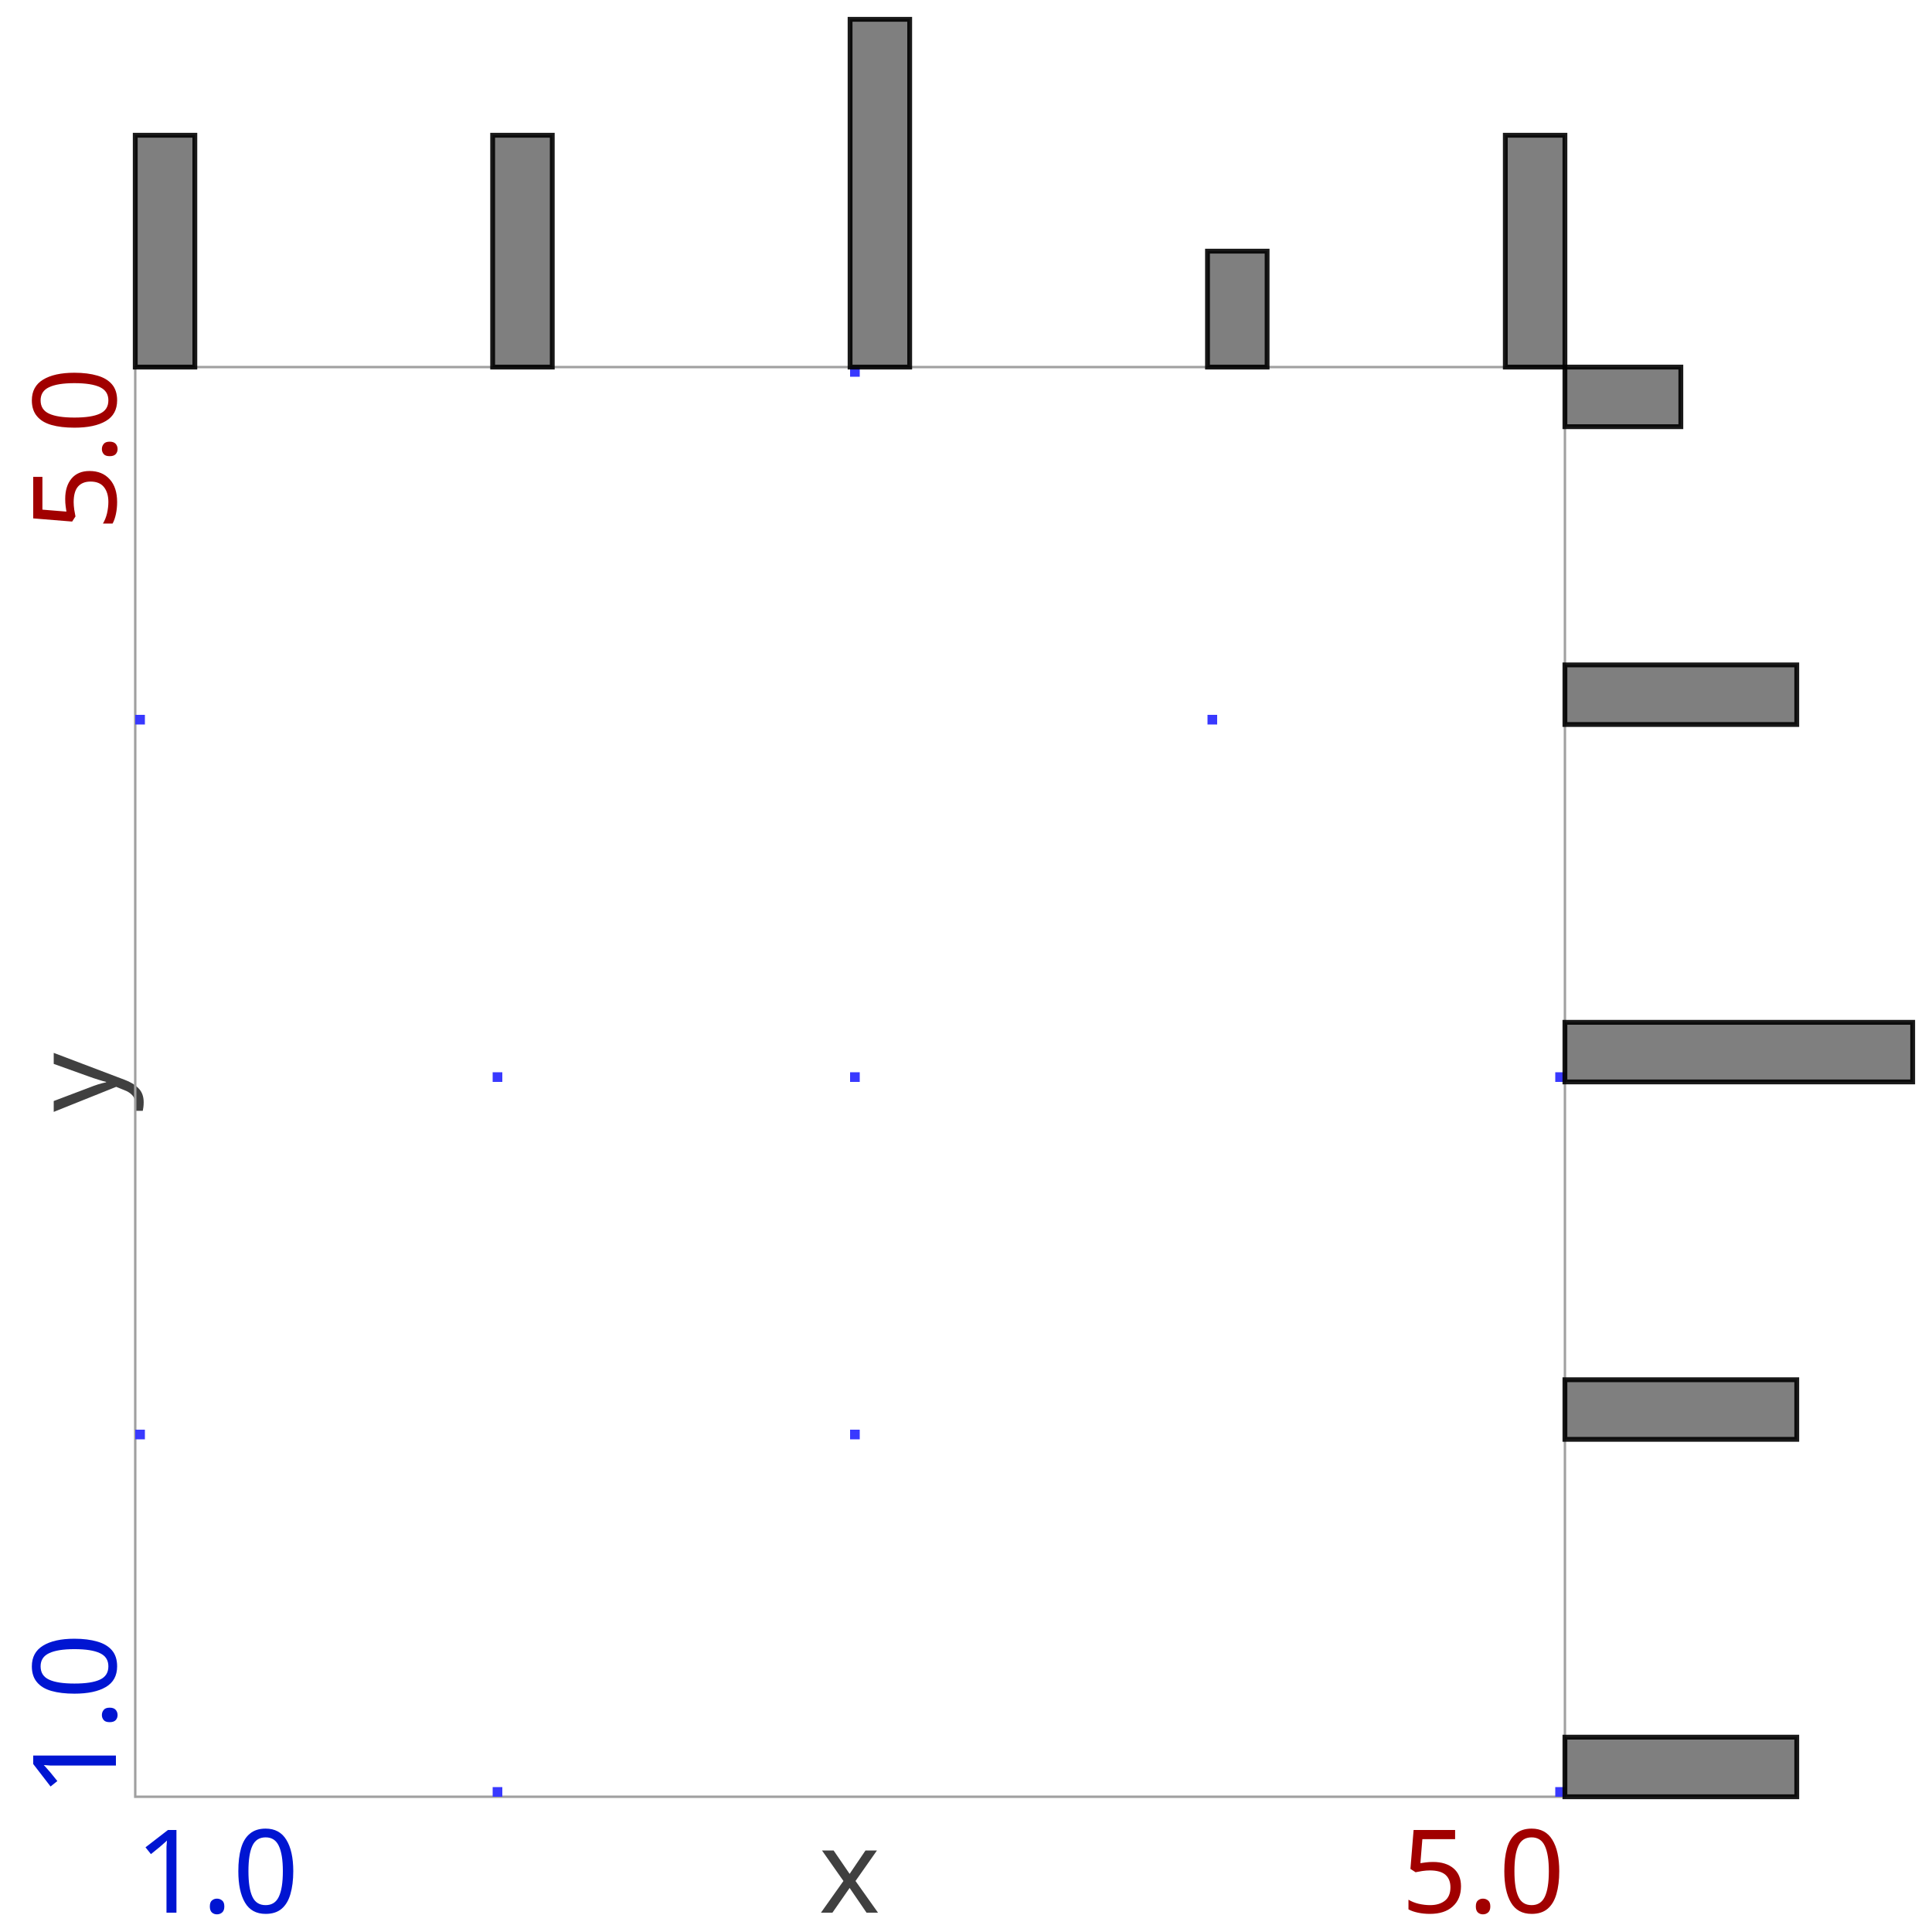
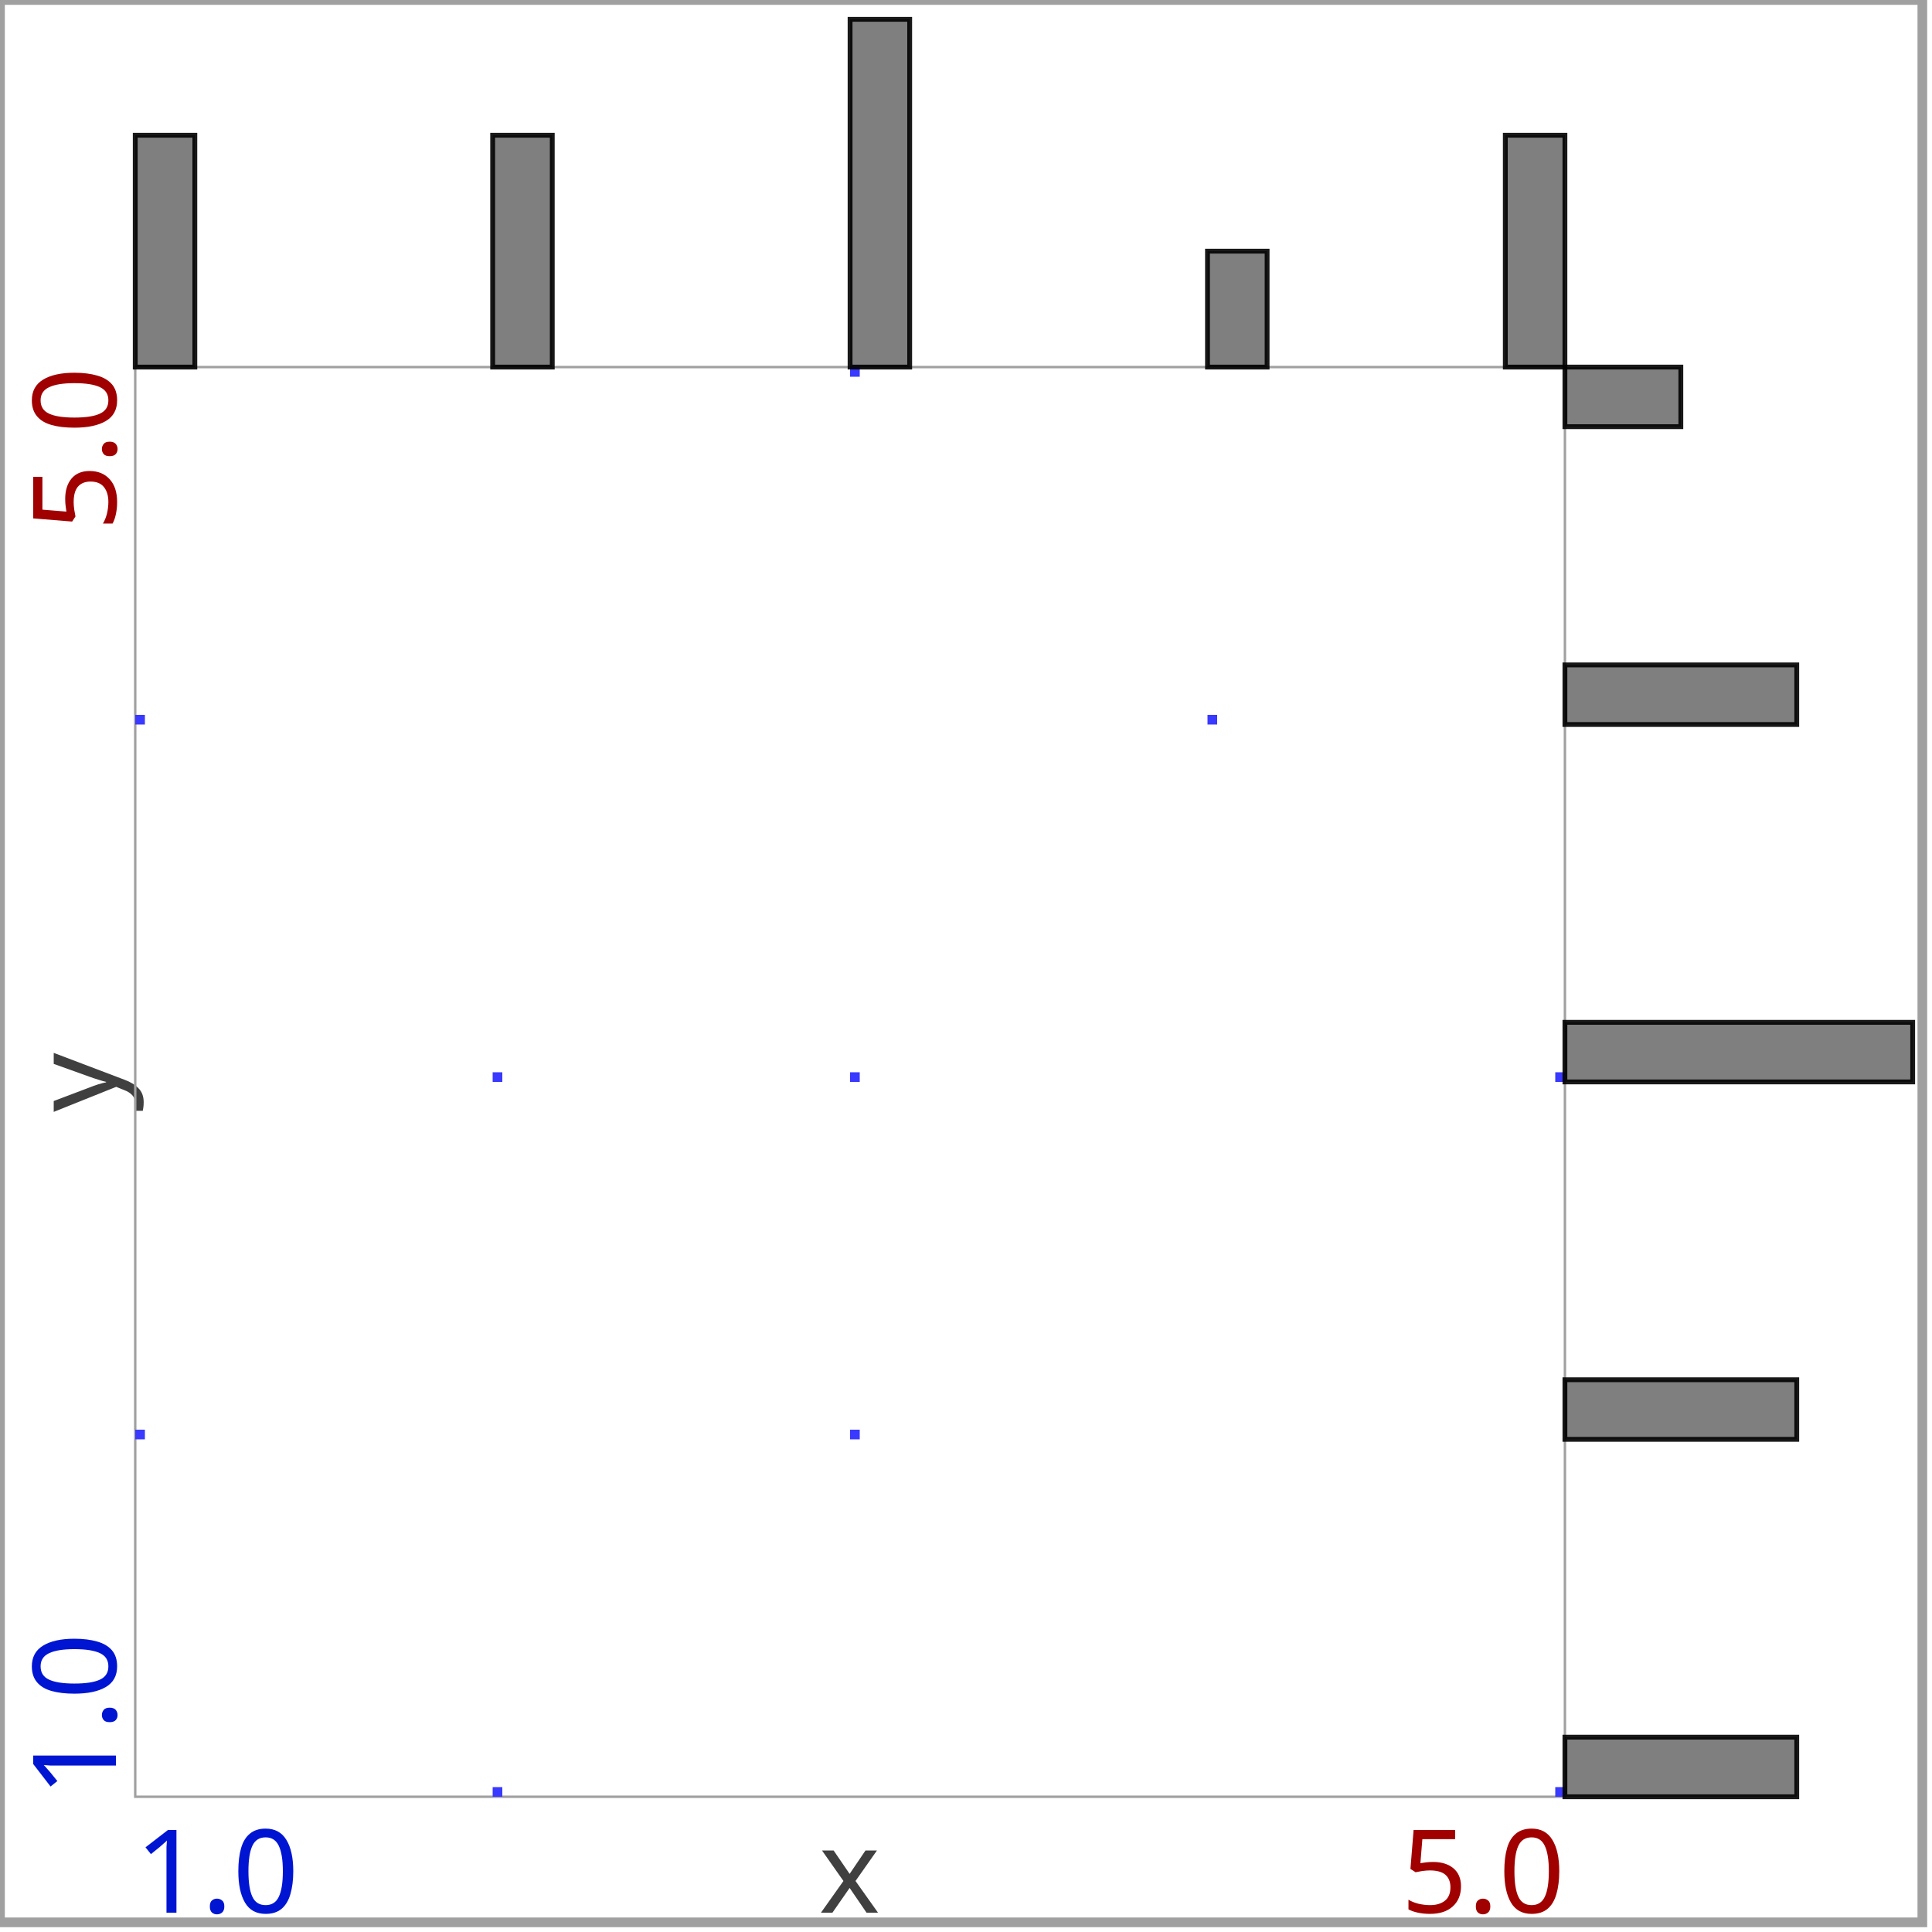
<svg xmlns="http://www.w3.org/2000/svg" id="xyp_TESTID" x="0" y="0" width="200" height="200">
  <defs>
    <clipPath id="plotClip-TESTID">
      <rect x="13" y="37" width="150" height="150" />
    </clipPath>
  </defs>
  <style> .rect-group-TESTID rect { width: 1px; height: 1px; } </style>
  <rect x="0" y="0" width="200" height="200" fill="#ffffff" stroke="#ffffff" />
  <text x="14" text-anchor="start" y="198" font-family="'Noto Sans', sans-serif" fill="#0015D2" font-size="12px">1.0</text>
  <text x="87.94" text-anchor="middle" y="198" font-family="'Noto Sans', sans-serif" fill="#404040" font-size="12px">x</text>
  <text x="162" text-anchor="end" y="198" font-family="'Noto Sans', sans-serif" fill="#A10000" font-size="12px">5.0</text>
  <text x="12" text-anchor="start" y="186" font-family="'Noto Sans', sans-serif" fill="#0015D2" font-size="12px" transform="rotate(270,12,186)">1.0</text>
  <text x="12" text-anchor="middle" y="112.06" font-family="'Noto Sans', sans-serif" fill="#404040" font-size="12px" transform="rotate(270,12,112.06)">y</text>
  <text x="12" text-anchor="end" y="38" font-family="'Noto Sans', sans-serif" fill="#A10000" font-size="12px" transform="rotate(270,12,38)">5.0</text>
  <rect x="14" y="38" width="148" height="148" stroke="#a0a0a0" fill="none" stroke-width="0.25" />
  <g class="rect-group-TESTID" stroke="none" fill="#3939ff">
    <rect x="125" y="74" />
    <rect x="14" y="148" />
    <rect x="14" y="74" />
    <rect x="161" y="111" />
    <rect x="161" y="185" />
    <rect x="51" y="111" />
    <rect x="51" y="185" />
    <rect x="88" y="111" />
    <rect x="88" y="148" />
    <rect x="88" y="38" />
  </g>
  <rect x="14.0" y="14.0" width="6.17" height="24.0" stroke-opacity="0.9" stroke="#000000" stroke-width="0.5" fill-opacity="0.5" fill="#000000" />
  <rect x="20.17" y="38.0" width="6.17" height="0.0" stroke-opacity="0.9" stroke="#000000" stroke-width="0.5" fill-opacity="0.5" fill="#000000" />
  <rect x="26.33" y="38.0" width="6.17" height="0.0" stroke-opacity="0.9" stroke="#000000" stroke-width="0.5" fill-opacity="0.5" fill="#000000" />
  <rect x="32.5" y="38.0" width="6.17" height="0.0" stroke-opacity="0.9" stroke="#000000" stroke-width="0.5" fill-opacity="0.5" fill="#000000" />
  <rect x="38.67" y="38.0" width="6.17" height="0.0" stroke-opacity="0.9" stroke="#000000" stroke-width="0.5" fill-opacity="0.5" fill="#000000" />
  <rect x="44.83" y="38.0" width="6.17" height="0.0" stroke-opacity="0.9" stroke="#000000" stroke-width="0.5" fill-opacity="0.5" fill="#000000" />
  <rect x="51.0" y="14.0" width="6.17" height="24.0" stroke-opacity="0.9" stroke="#000000" stroke-width="0.5" fill-opacity="0.5" fill="#000000" />
  <rect x="57.17" y="38.0" width="6.17" height="0.0" stroke-opacity="0.9" stroke="#000000" stroke-width="0.5" fill-opacity="0.5" fill="#000000" />
  <rect x="63.33" y="38.0" width="6.17" height="0.0" stroke-opacity="0.9" stroke="#000000" stroke-width="0.5" fill-opacity="0.5" fill="#000000" />
  <rect x="69.5" y="38.0" width="6.17" height="0.0" stroke-opacity="0.9" stroke="#000000" stroke-width="0.5" fill-opacity="0.5" fill="#000000" />
  <rect x="75.67" y="38.0" width="6.17" height="0.0" stroke-opacity="0.9" stroke="#000000" stroke-width="0.5" fill-opacity="0.5" fill="#000000" />
  <rect x="81.83" y="38.0" width="6.17" height="0.0" stroke-opacity="0.9" stroke="#000000" stroke-width="0.5" fill-opacity="0.5" fill="#000000" />
  <rect x="88.0" y="2.0" width="6.17" height="36.0" stroke-opacity="0.9" stroke="#000000" stroke-width="0.5" fill-opacity="0.5" fill="#000000" />
  <rect x="94.17" y="38.0" width="6.17" height="0.0" stroke-opacity="0.9" stroke="#000000" stroke-width="0.5" fill-opacity="0.5" fill="#000000" />
  <rect x="100.33" y="38.0" width="6.17" height="0.0" stroke-opacity="0.9" stroke="#000000" stroke-width="0.5" fill-opacity="0.5" fill="#000000" />
  <rect x="106.5" y="38.0" width="6.17" height="0.0" stroke-opacity="0.9" stroke="#000000" stroke-width="0.5" fill-opacity="0.5" fill="#000000" />
  <rect x="112.67" y="38.0" width="6.17" height="0.0" stroke-opacity="0.9" stroke="#000000" stroke-width="0.5" fill-opacity="0.5" fill="#000000" />
  <rect x="118.83" y="38.0" width="6.17" height="0.0" stroke-opacity="0.9" stroke="#000000" stroke-width="0.5" fill-opacity="0.5" fill="#000000" />
  <rect x="125.0" y="26.0" width="6.17" height="12.0" stroke-opacity="0.9" stroke="#000000" stroke-width="0.5" fill-opacity="0.5" fill="#000000" />
  <rect x="131.17" y="38.0" width="6.17" height="0.0" stroke-opacity="0.9" stroke="#000000" stroke-width="0.5" fill-opacity="0.5" fill="#000000" />
  <rect x="137.33" y="38.0" width="6.17" height="0.0" stroke-opacity="0.9" stroke="#000000" stroke-width="0.5" fill-opacity="0.5" fill="#000000" />
  <rect x="143.5" y="38.0" width="6.17" height="0.0" stroke-opacity="0.9" stroke="#000000" stroke-width="0.5" fill-opacity="0.5" fill="#000000" />
  <rect x="149.67" y="38.0" width="6.17" height="0.0" stroke-opacity="0.9" stroke="#000000" stroke-width="0.5" fill-opacity="0.5" fill="#000000" />
  <rect x="155.83" y="14.0" width="6.17" height="24.0" stroke-opacity="0.9" stroke="#000000" stroke-width="0.5" fill-opacity="0.5" fill="#000000" />
  <rect x="162.00" y="179.83" width="24.0" height="6.17" stroke-opacity="0.9" stroke="#000000" stroke-width="0.5" fill-opacity="0.5" fill="#000000" />
  <rect x="162.00" y="173.67" width="0.0" height="6.17" stroke-opacity="0.9" stroke="#000000" stroke-width="0.5" fill-opacity="0.5" fill="#000000" />
  <rect x="162.00" y="167.5" width="0.0" height="6.17" stroke-opacity="0.9" stroke="#000000" stroke-width="0.5" fill-opacity="0.5" fill="#000000" />
  <rect x="162.00" y="161.33" width="0.0" height="6.17" stroke-opacity="0.9" stroke="#000000" stroke-width="0.5" fill-opacity="0.5" fill="#000000" />
  <rect x="162.00" y="155.17" width="0.0" height="6.17" stroke-opacity="0.9" stroke="#000000" stroke-width="0.5" fill-opacity="0.5" fill="#000000" />
  <rect x="162.00" y="149.0" width="0.0" height="6.17" stroke-opacity="0.9" stroke="#000000" stroke-width="0.5" fill-opacity="0.5" fill="#000000" />
  <rect x="162.00" y="142.83" width="24.0" height="6.17" stroke-opacity="0.9" stroke="#000000" stroke-width="0.5" fill-opacity="0.5" fill="#000000" />
  <rect x="162.00" y="136.67" width="0.0" height="6.17" stroke-opacity="0.9" stroke="#000000" stroke-width="0.5" fill-opacity="0.5" fill="#000000" />
  <rect x="162.00" y="130.5" width="0.0" height="6.17" stroke-opacity="0.9" stroke="#000000" stroke-width="0.5" fill-opacity="0.5" fill="#000000" />
  <rect x="162.00" y="124.33" width="0.0" height="6.17" stroke-opacity="0.9" stroke="#000000" stroke-width="0.5" fill-opacity="0.5" fill="#000000" />
  <rect x="162.00" y="118.17" width="0.0" height="6.17" stroke-opacity="0.9" stroke="#000000" stroke-width="0.5" fill-opacity="0.5" fill="#000000" />
  <rect x="162.00" y="112.0" width="0.0" height="6.17" stroke-opacity="0.9" stroke="#000000" stroke-width="0.5" fill-opacity="0.5" fill="#000000" />
  <rect x="162.00" y="105.83" width="36.0" height="6.17" stroke-opacity="0.9" stroke="#000000" stroke-width="0.5" fill-opacity="0.5" fill="#000000" />
  <rect x="162.00" y="99.67" width="0.0" height="6.17" stroke-opacity="0.9" stroke="#000000" stroke-width="0.5" fill-opacity="0.5" fill="#000000" />
  <rect x="162.00" y="93.5" width="0.0" height="6.17" stroke-opacity="0.9" stroke="#000000" stroke-width="0.5" fill-opacity="0.5" fill="#000000" />
  <rect x="162.00" y="87.33" width="0.0" height="6.17" stroke-opacity="0.9" stroke="#000000" stroke-width="0.5" fill-opacity="0.5" fill="#000000" />
  <rect x="162.00" y="81.17" width="0.0" height="6.17" stroke-opacity="0.9" stroke="#000000" stroke-width="0.5" fill-opacity="0.5" fill="#000000" />
  <rect x="162.00" y="75.0" width="0.0" height="6.17" stroke-opacity="0.9" stroke="#000000" stroke-width="0.5" fill-opacity="0.5" fill="#000000" />
  <rect x="162.00" y="68.83" width="24.0" height="6.17" stroke-opacity="0.9" stroke="#000000" stroke-width="0.5" fill-opacity="0.5" fill="#000000" />
  <rect x="162.00" y="62.67" width="0.0" height="6.17" stroke-opacity="0.9" stroke="#000000" stroke-width="0.5" fill-opacity="0.5" fill="#000000" />
  <rect x="162.00" y="56.5" width="0.0" height="6.17" stroke-opacity="0.9" stroke="#000000" stroke-width="0.5" fill-opacity="0.5" fill="#000000" />
  <rect x="162.00" y="50.33" width="0.0" height="6.17" stroke-opacity="0.9" stroke="#000000" stroke-width="0.5" fill-opacity="0.5" fill="#000000" />
  <rect x="162.00" y="44.17" width="0.0" height="6.17" stroke-opacity="0.9" stroke="#000000" stroke-width="0.5" fill-opacity="0.5" fill="#000000" />
  <rect x="162.00" y="38.0" width="12.0" height="6.17" stroke-opacity="0.9" stroke="#000000" stroke-width="0.5" fill-opacity="0.5" fill="#000000" />
+   <rect x="0" y="0" width="199" height="199" fill="none" stroke="#a0a0a0" stroke-width="1" />
</svg>
